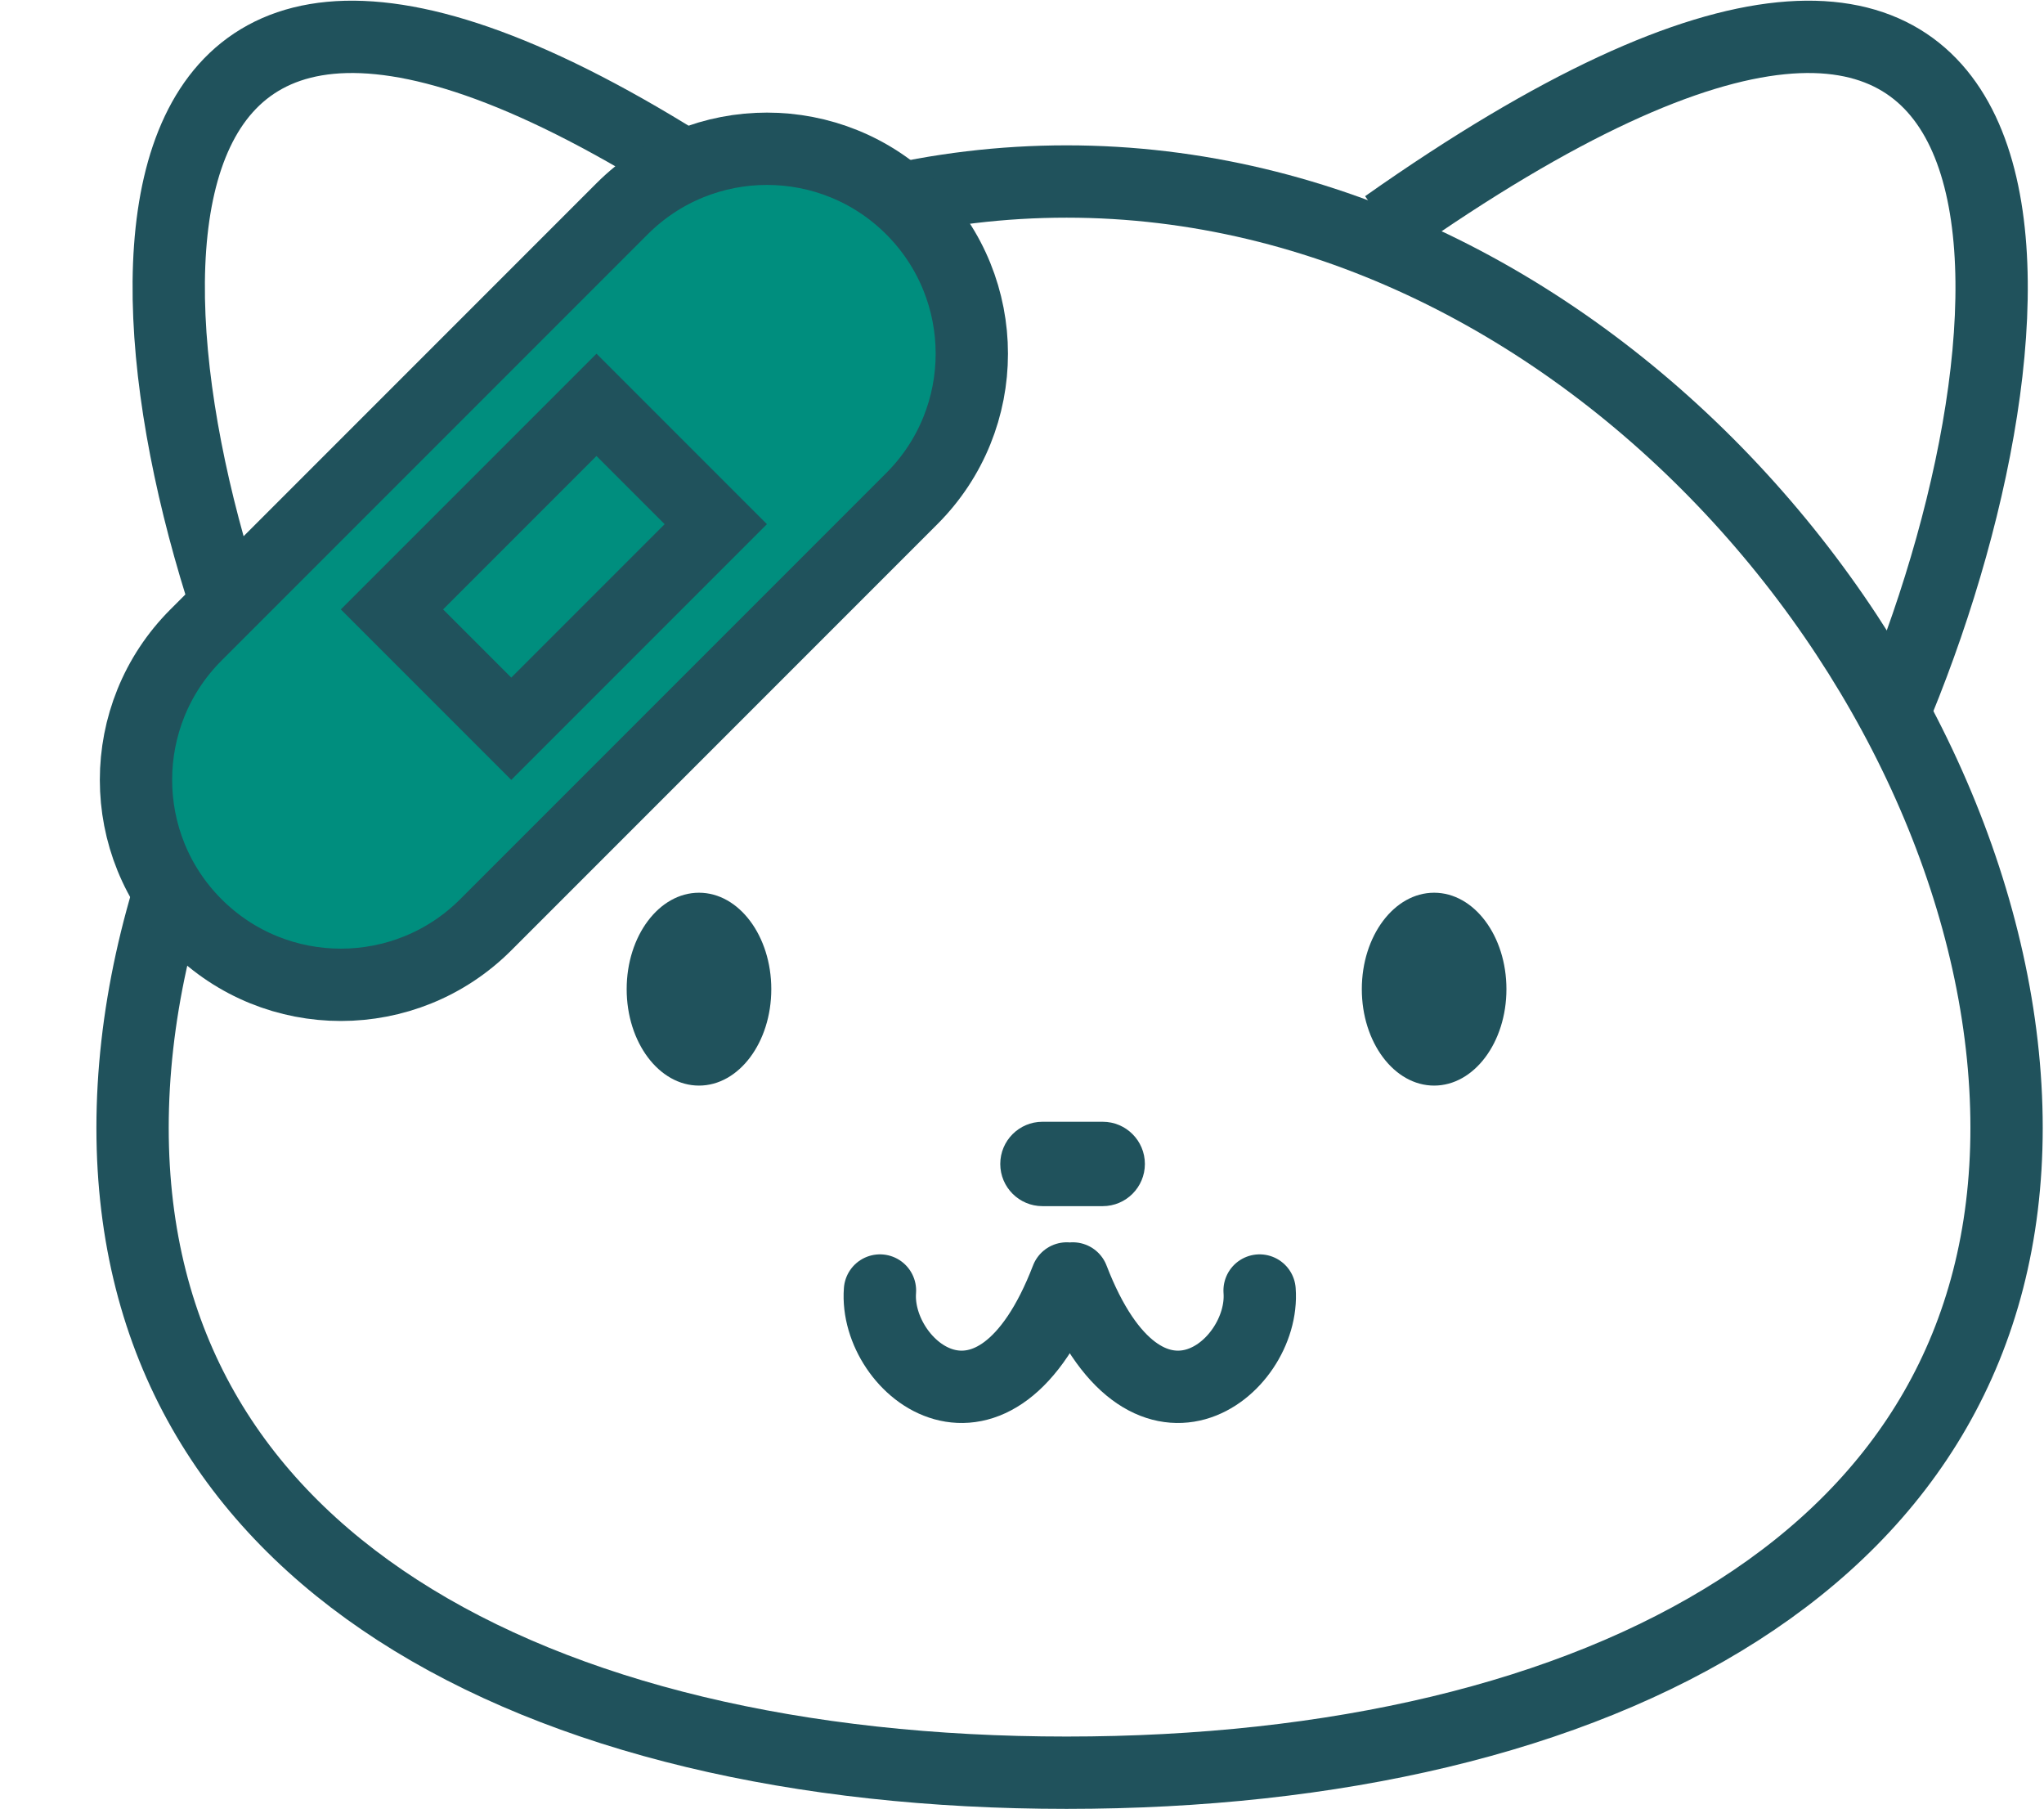
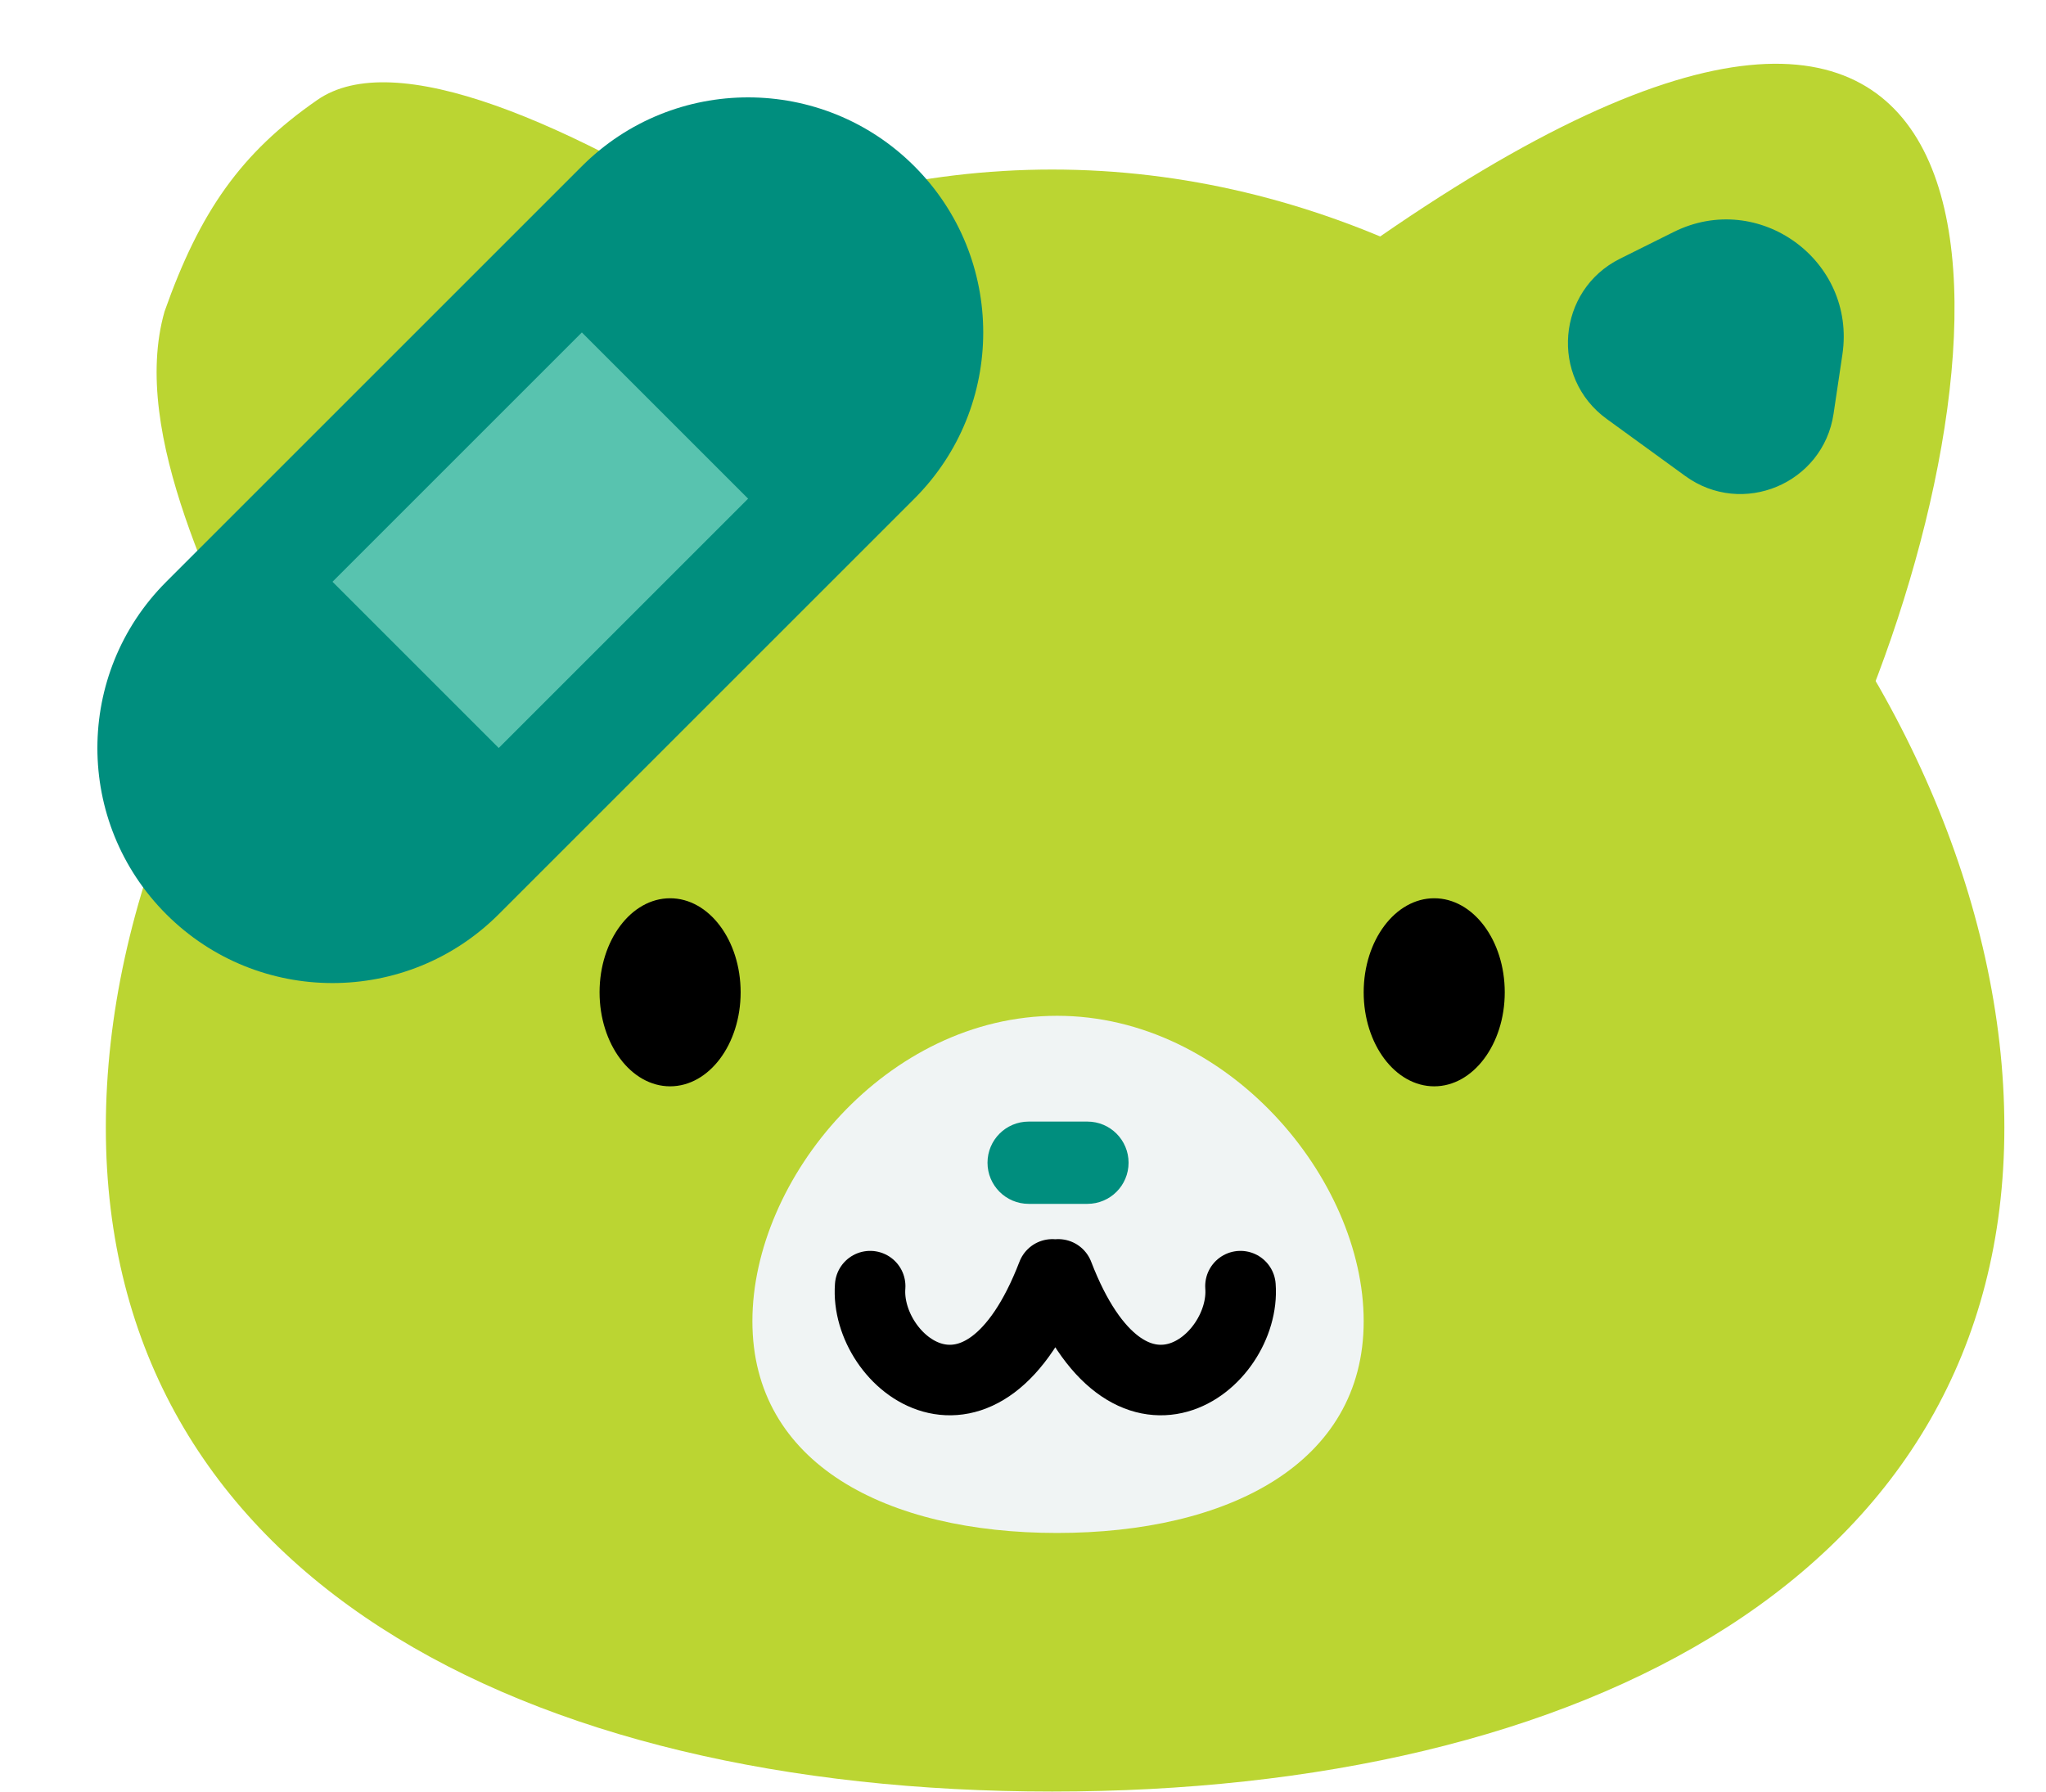
- <svg xmlns="http://www.w3.org/2000/svg" width="321" height="284" viewBox="0 0 321 284" fill="none">
-   <path d="M315.121 177.068C315.121 211.011 299.239 236.022 273.032 252.798C246.573 269.737 209.435 278.323 167.497 278.323C125.559 278.323 88.667 269.736 62.453 252.81C36.495 236.05 20.819 211.044 20.819 177.068C20.819 142.672 36.897 105.442 63.533 76.761C90.127 48.127 126.787 28.497 167.497 28.497C208.214 28.497 245.117 48.133 271.95 76.779C298.826 105.47 315.121 142.697 315.121 177.068Z" stroke="#20525C" stroke-width="11.356" />
-   <path d="M41.186 110.204C15.636 47.747 12.796 -41.205 121.622 35.446" stroke="#20525C" stroke-width="11.356" />
-   <path d="M298.088 110.204C323.638 47.747 326.477 -41.205 217.652 35.446" stroke="#20525C" stroke-width="11.356" />
-   <ellipse cx="109.772" cy="155.302" rx="11.356" ry="15.141" fill="#20525C" />
-   <ellipse cx="225.222" cy="155.302" rx="11.356" ry="15.141" fill="#20525C" />
-   <rect x="157.087" y="176.122" width="22.711" height="13.248" rx="6.624" fill="#20525C" />
-   <path d="M138.195 202.617C137.249 214.919 156.175 230.249 167.531 200.724M197.813 202.617C198.759 214.919 179.833 230.249 168.477 200.724" stroke="#20525C" stroke-width="11.356" stroke-linecap="round" />
-   <rect x="120.445" y="10.03" width="64.349" height="158.98" rx="32.175" transform="rotate(45 120.445 10.0297)" fill="#008E7E" stroke="#20525C" stroke-width="11.356" />
-   <rect x="93.675" y="63.562" width="26.497" height="45.423" transform="rotate(45 93.6755 63.5617)" fill="#008E7E" stroke="#20525C" stroke-width="11.356" />
+ <svg xmlns="http://www.w3.org/2000/svg" width="322" height="282" viewBox="0 0 322 282" fill="none">
+   <path d="M315.447 177.469C315.447 247.972 248.864 282 165.589 282C82.314 282 16.657 247.972 16.657 177.469C16.657 106.967 82.314 26.687 165.589 26.687C248.864 26.687 315.447 106.967 315.447 177.469Z" fill="#BBD532" />
+   <path d="M214.617 207.969C214.617 230.448 193.178 241.297 166.365 241.297C139.552 241.297 118.412 230.448 118.412 207.969C118.412 185.49 139.552 159.893 166.365 159.893C193.178 159.893 214.617 185.49 214.617 207.969Z" fill="#F0F4F4" />
+   <path d="M42.117 112.108L120.746 39.03C88.938 18.603 61.975 7.399 49.949 15.725C37.924 24.051 31.449 33.301 25.898 49.027C20.351 68.453 34.619 94.762 42.117 112.108Z" fill="#BBD532" />
+   <path d="M293.247 112.109C318.223 51.056 320.999 -35.898 214.618 39.031L293.247 112.109Z" fill="#BBD532" />
+   <ellipse cx="105.461" cy="156.193" rx="11.101" ry="14.801" fill="black" />
+   <ellipse cx="225.717" cy="156.193" rx="11.101" ry="14.801" fill="black" />
+   <rect x="155.414" y="176.544" width="22.201" height="12.951" rx="6.475" fill="#008E7E" />
+   <path d="M136.946 202.446C136.021 214.471 154.522 229.457 165.623 200.596M195.224 202.446C196.149 214.471 177.648 229.457 166.548 200.596" stroke="black" stroke-width="11.101" stroke-linecap="round" />
+   <path d="M289.957 55.801C292.162 41.002 276.802 29.843 263.41 36.513L254.963 40.72C245.017 45.674 243.873 59.412 252.862 65.943L265.227 74.926C274.216 81.457 286.928 76.124 288.566 65.134L289.957 55.801Z" fill="#008E7E" />
+   <rect x="117.739" width="74.004" height="166.508" rx="37.002" transform="rotate(45 117.739 0)" fill="#008E7E" />
+   <rect x="91.574" y="60.178" width="25.901" height="44.402" transform="rotate(45 91.5743 60.1779)" fill="#58C3AF" stroke="#58C3AF" stroke-width="11.101" />
</svg>
